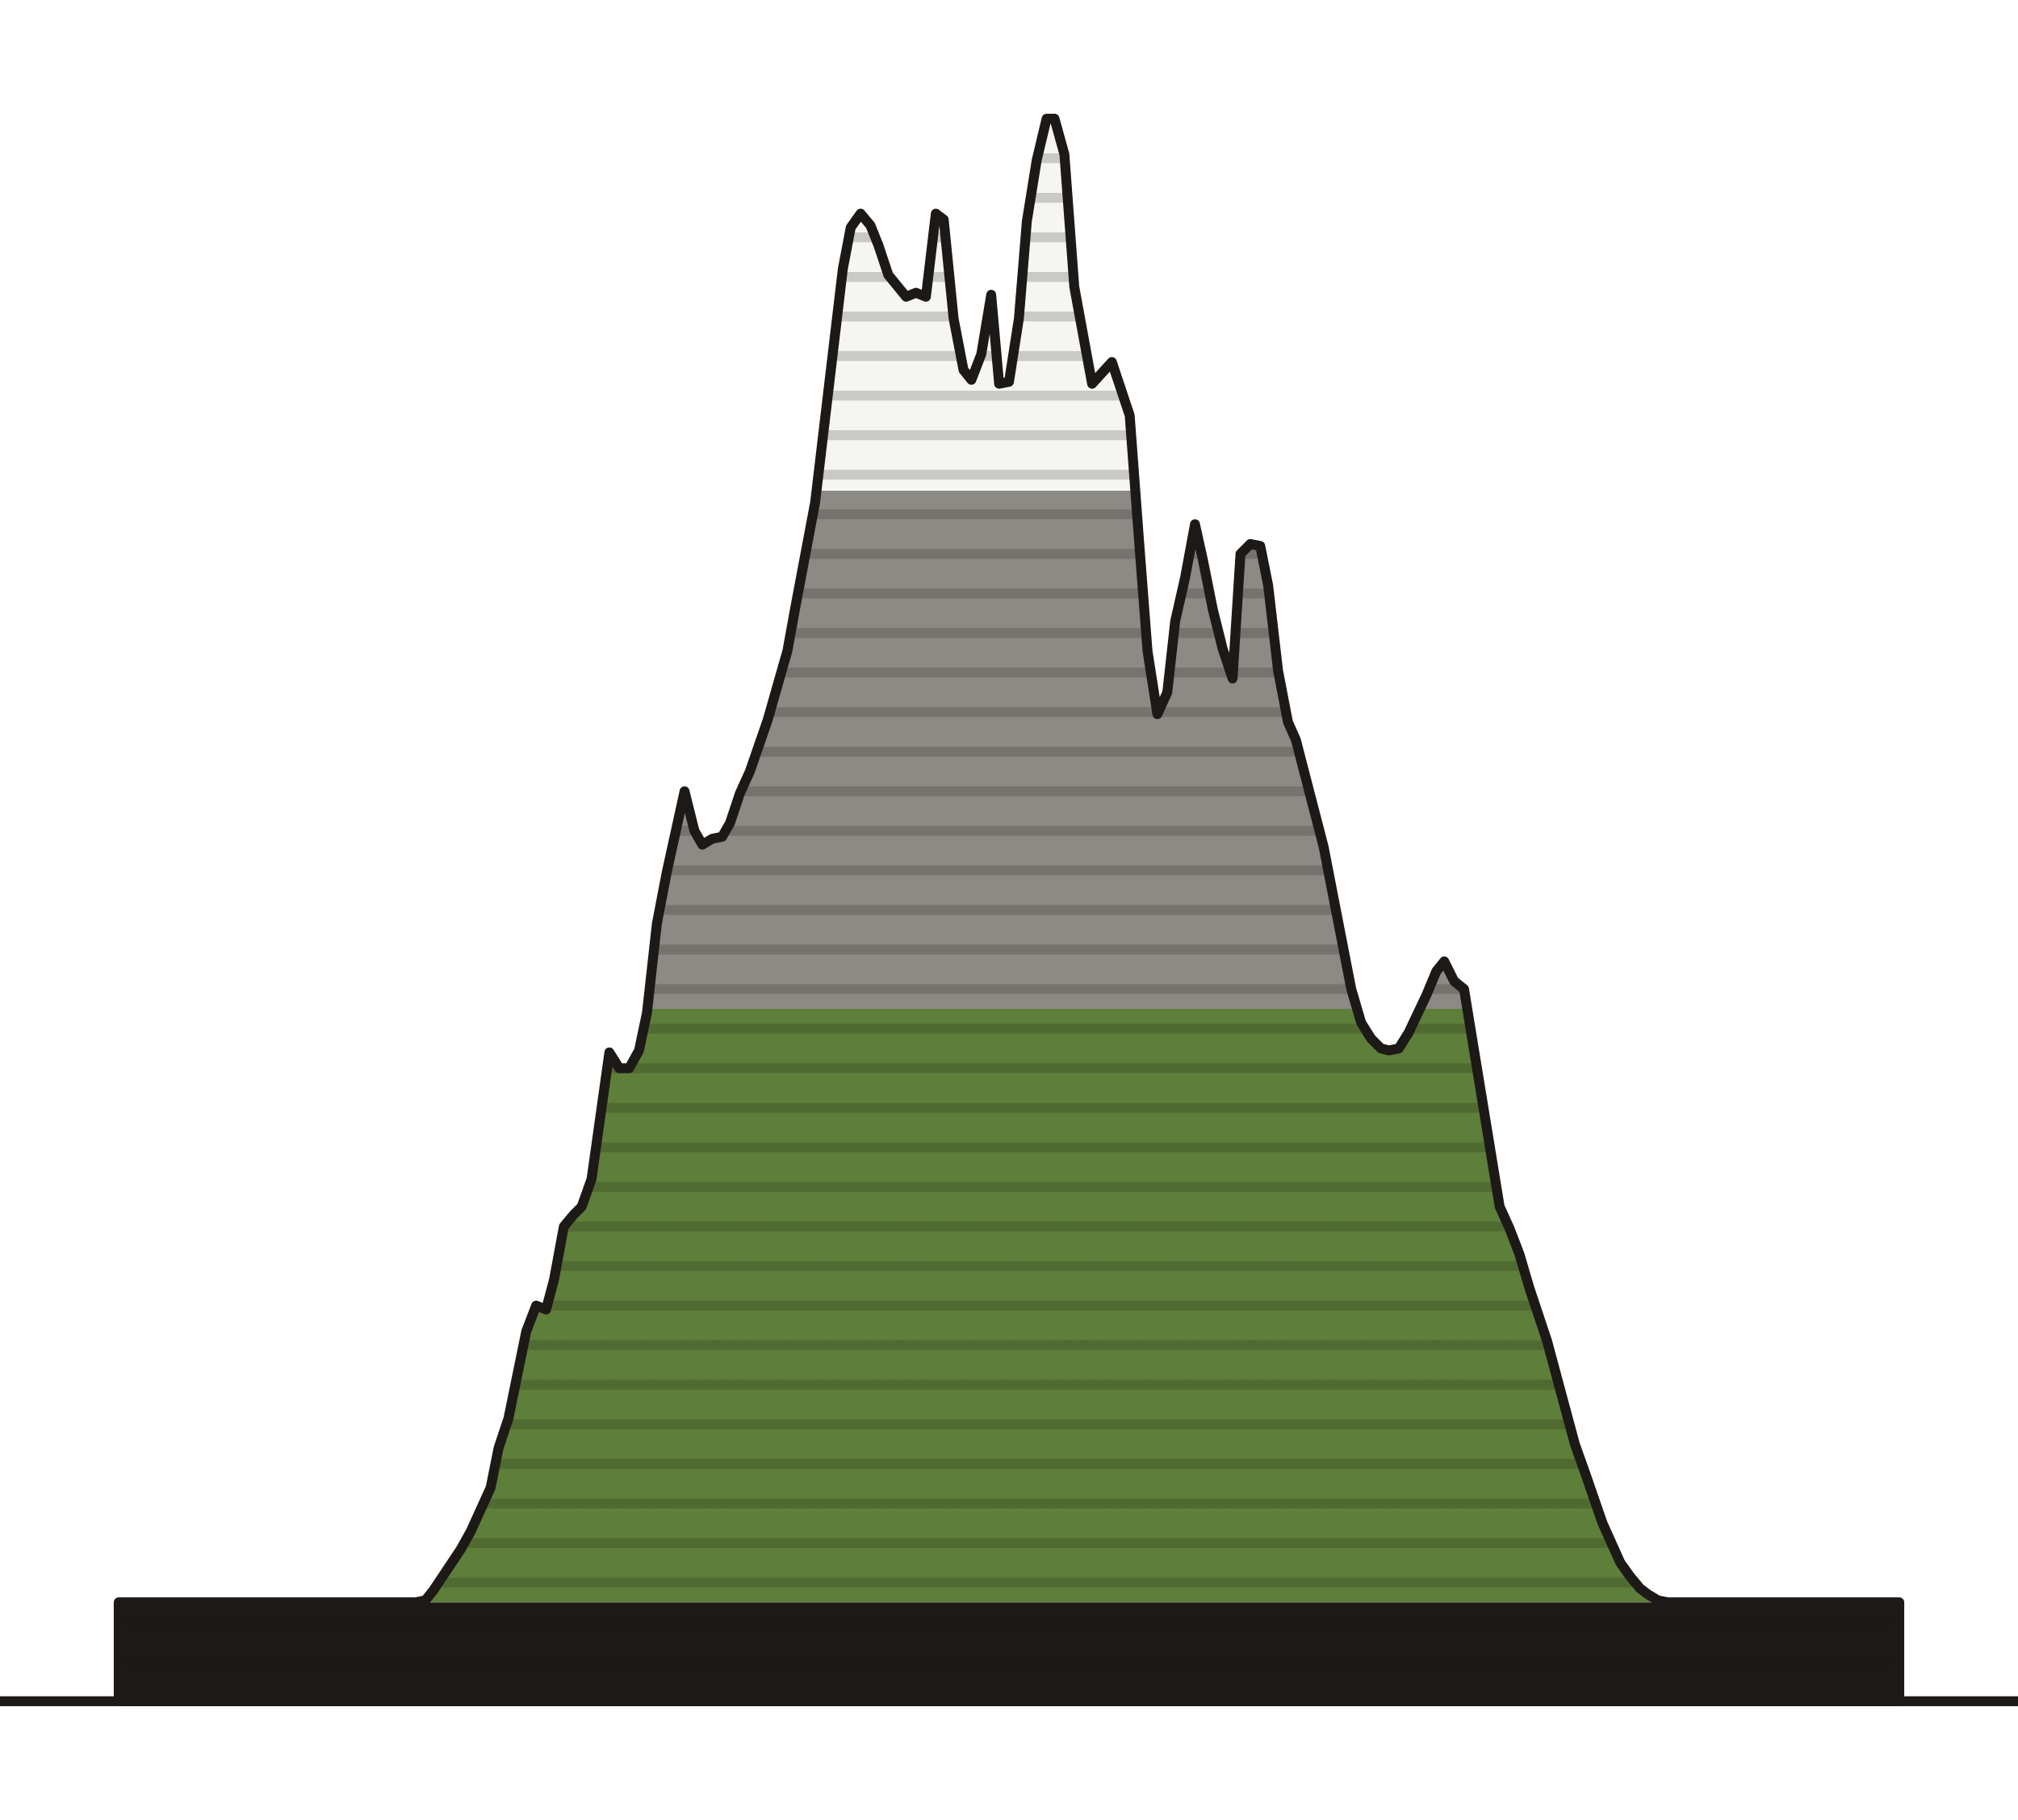
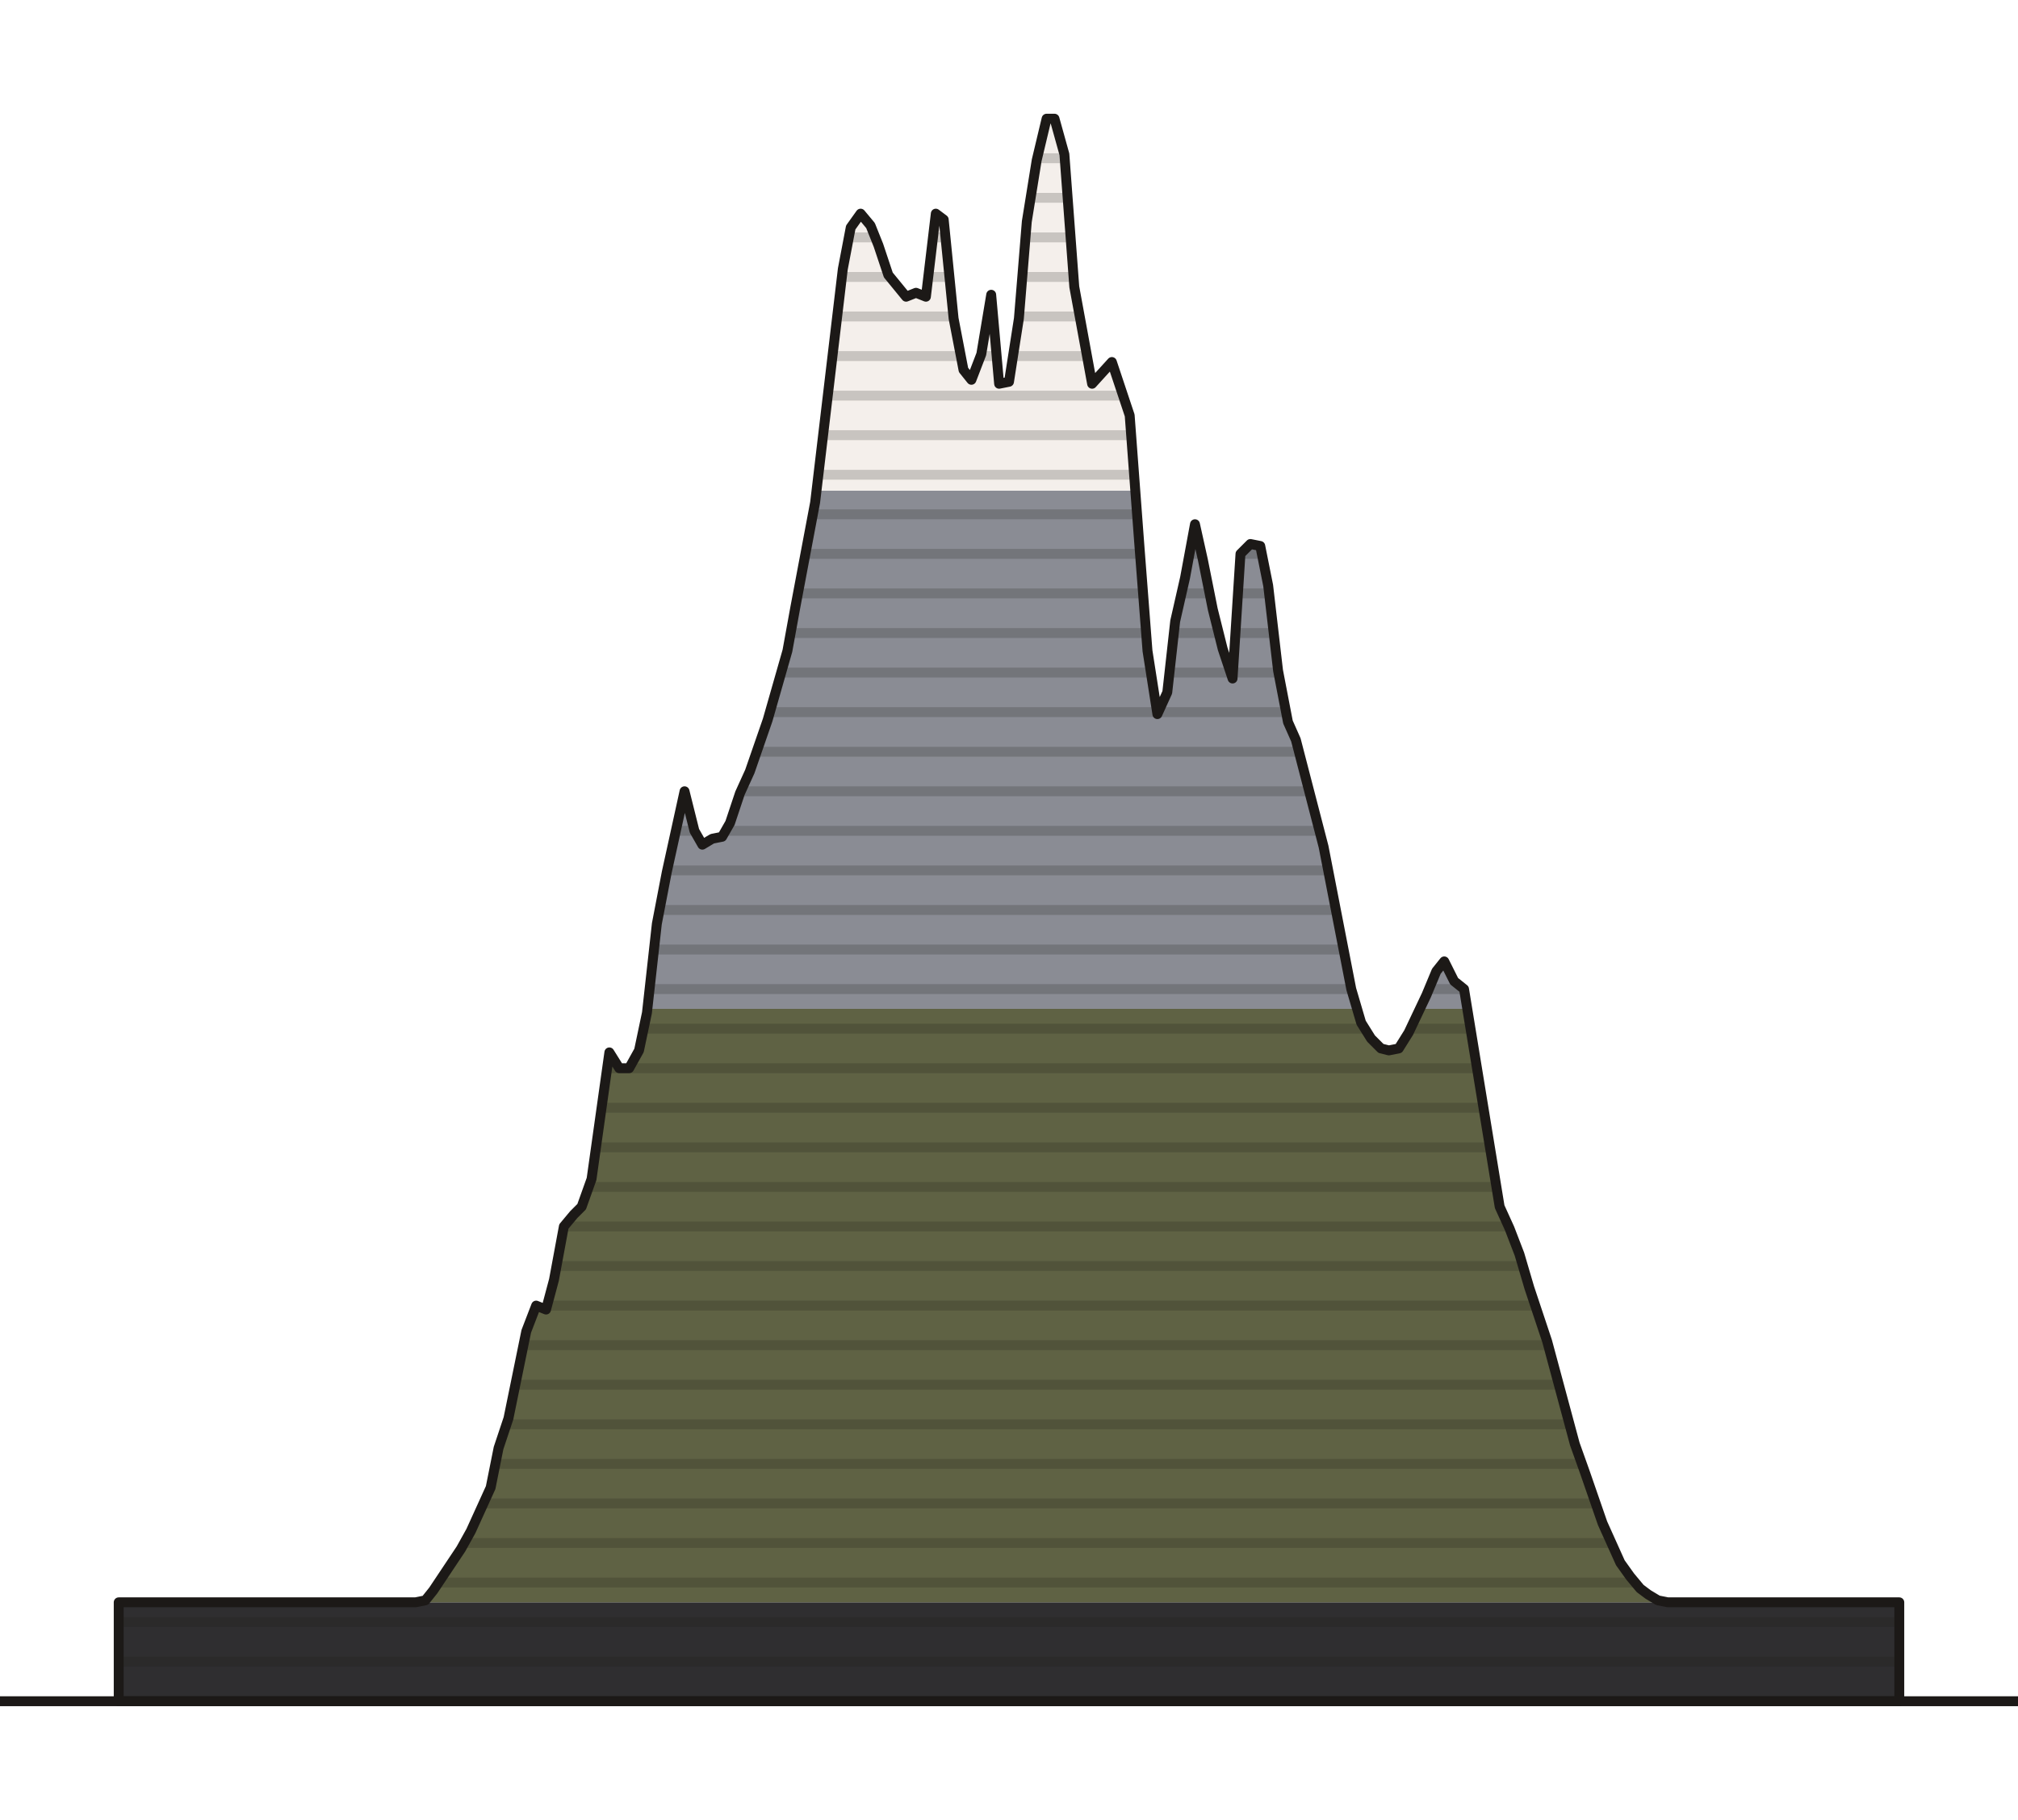
<svg xmlns="http://www.w3.org/2000/svg" class="s3d-montagne-poster" viewBox="-51 0 102 92" preserveAspectRatio="xMidYMid meet" aria-hidden="true" focusable="false">
  <defs>
    <clipPath id="s3d-mp-light-sil">
      <path d="M-45 86L45 86L45 81L33.3 81L32.8 80.9L32.3 80.6L31.9 80.3L31.4 79.7L30.9 79L30 77L29.1 74.4L28.6 73L27.2 67.8L26.3 65.1L25.8 63.4L25.3 62.1L24.8 61L23 50L22.5 49.6L22 48.6L21.6 49.1L21.1 50.3L20.2 52.2L19.7 53L19.2 53.1L18.8 53L18.3 52.5L17.8 51.7L17.3 50L15.9 42.8L14.5 37.4L14.1 36.5L13.6 33.9L13.1 29.6L12.7 27.6L12.2 27.5L11.7 28L11.3 34.3L10.8 32.8L10.3 30.8L9.8 28.3L9.4 26.5L8.9 29.2L8.4 31.4L8 35L7.5 36.1L7 32.9L6.6 27.7L6.1 21L5.6 19.5L5.2 18.3L4.2 19.4L3.3 14.5L2.8 7.8L2.3 6L1.9 6L1.4 8.1L0.9 11.2L0.5 16.1L0 19.3L-0.5 19.4L-0.9 14.9L-1.4 17.9L-1.9 19.2L-2.3 18.7L-2.8 16.1L-3.3 11.1L-3.7 10.8L-4.2 15L-4.7 14.8L-5.2 15L-6.1 13.9L-6.6 12.4L-7 11.4L-7.5 10.8L-8 11.5L-8.4 13.6L-9.8 25.4L-10.8 30.7L-11.2 32.9L-12.2 36.4L-13.1 39L-13.6 40.1L-14.1 41.6L-14.5 42.3L-15 42.4L-15.5 42.7L-15.9 42L-16.4 40L-17.3 44.1L-17.8 46.7L-18.3 51.2L-18.7 53.1L-19.2 54L-19.7 54L-20.2 53.2L-21.1 59.6L-21.6 61L-22 61.4L-22.5 62L-23 64.7L-23.4 66.2L-23.9 66L-24.4 67.3L-25.3 71.7L-25.8 73.2L-26.2 75.2L-27.2 77.4L-27.7 78.3L-29.1 80.4L-29.5 80.9L-30 81L-45 81Z" />
    </clipPath>
  </defs>
  <g clip-path="url(#s3d-mp-light-sil)">
-     <rect x="-51" y="81" width="102" height="5" fill="#1C1917" />
-     <rect x="-51" y="51" width="102" height="30" fill="#5E7F3A" />
-     <rect x="-51" y="24.8" width="102" height="26.2" fill="#8C8A85" />
-     <rect x="-51" y="6" width="102" height="18.8" fill="#F5F5F4" />
+     <rect x="-51" y="81" width="102" height="5" fill="#2F2E30" />
+     <rect x="-51" y="51" width="102" height="30" fill="#5F6244" />
+     <rect x="-51" y="24.8" width="102" height="26.2" fill="#8A8C94" />
+     <rect x="-51" y="6" width="102" height="18.8" fill="#F4EFEB" />
    <path d="M-51 84H51M-51 82H51M-51 80H51M-51 78H51M-51 76H51M-51 74H51M-51 72H51M-51 70H51M-51 68H51M-51 66H51M-51 64H51M-51 62H51M-51 60H51M-51 58H51M-51 56H51M-51 54H51M-51 52H51M-51 50H51M-51 48H51M-51 46H51M-51 44H51M-51 42H51M-51 40H51M-51 38H51M-51 36H51M-51 34H51M-51 32H51M-51 30H51M-51 28H51M-51 26H51M-51 24H51M-51 22H51M-51 20H51M-51 18H51M-51 16H51M-51 14H51M-51 12H51M-51 10H51M-51 8H51" stroke="#1C1917" stroke-opacity="0.2" stroke-width="0.5" vector-effect="non-scaling-stroke" />
  </g>
  <path d="M-45 86L45 86L45 81L33.3 81L32.8 80.9L32.3 80.6L31.9 80.3L31.4 79.7L30.9 79L30 77L29.1 74.4L28.6 73L27.2 67.8L26.3 65.1L25.8 63.4L25.3 62.1L24.8 61L23 50L22.5 49.6L22 48.6L21.6 49.1L21.1 50.3L20.2 52.2L19.7 53L19.2 53.1L18.8 53L18.3 52.5L17.8 51.7L17.3 50L15.9 42.8L14.5 37.4L14.1 36.5L13.6 33.9L13.1 29.6L12.7 27.6L12.2 27.5L11.7 28L11.3 34.3L10.8 32.8L10.3 30.8L9.8 28.3L9.4 26.5L8.9 29.2L8.4 31.4L8 35L7.5 36.1L7 32.9L6.6 27.7L6.1 21L5.6 19.5L5.2 18.3L4.2 19.4L3.3 14.5L2.8 7.8L2.3 6L1.9 6L1.4 8.1L0.9 11.2L0.5 16.1L0 19.3L-0.5 19.4L-0.9 14.9L-1.4 17.9L-1.9 19.2L-2.3 18.7L-2.8 16.1L-3.3 11.1L-3.7 10.8L-4.2 15L-4.7 14.8L-5.2 15L-6.1 13.9L-6.6 12.4L-7 11.4L-7.5 10.8L-8 11.5L-8.4 13.6L-9.8 25.4L-10.8 30.7L-11.2 32.9L-12.2 36.4L-13.1 39L-13.6 40.1L-14.1 41.6L-14.5 42.3L-15 42.4L-15.5 42.7L-15.9 42L-16.4 40L-17.3 44.1L-17.8 46.7L-18.3 51.2L-18.7 53.1L-19.2 54L-19.7 54L-20.2 53.2L-21.1 59.6L-21.6 61L-22 61.4L-22.5 62L-23 64.7L-23.4 66.2L-23.9 66L-24.4 67.3L-25.3 71.7L-25.8 73.2L-26.2 75.2L-27.2 77.4L-27.7 78.3L-29.1 80.4L-29.5 80.9L-30 81L-45 81Z" fill="none" stroke="#1C1917" stroke-width="0.5" stroke-linejoin="round" vector-effect="non-scaling-stroke" />
  <path d="M-51 86H51" stroke="#1C1917" stroke-width="0.5" vector-effect="non-scaling-stroke" />
</svg>
